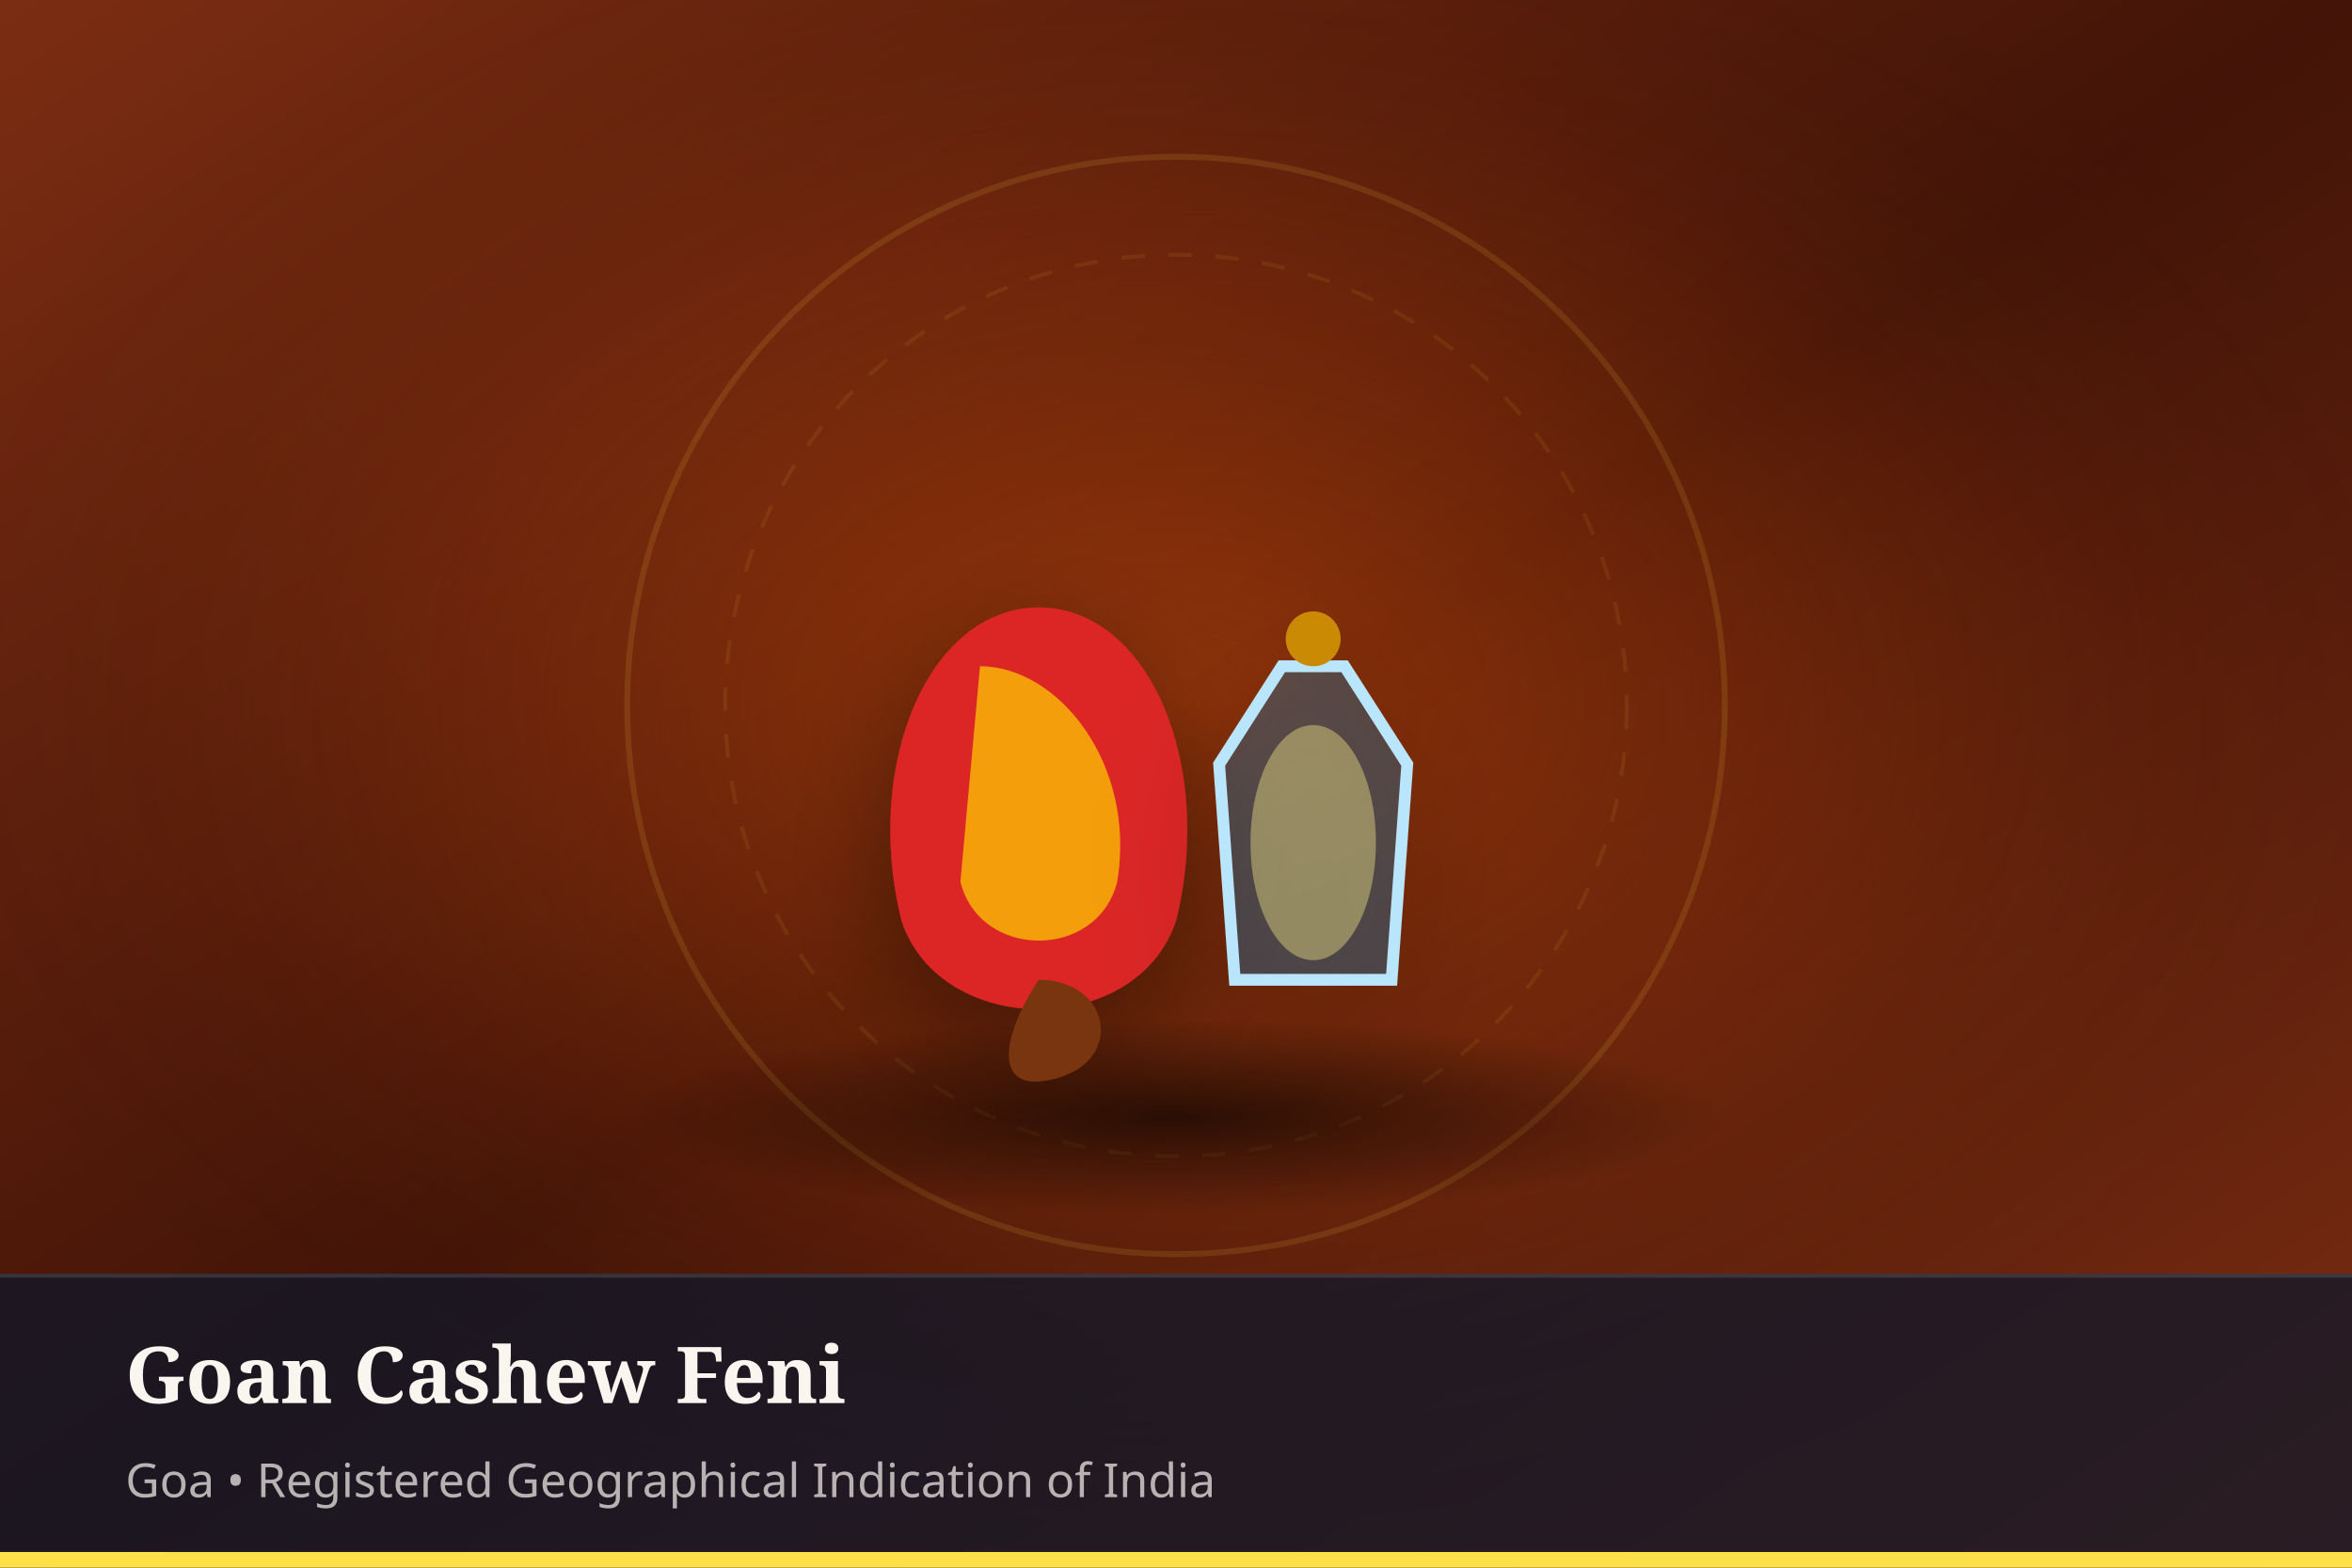
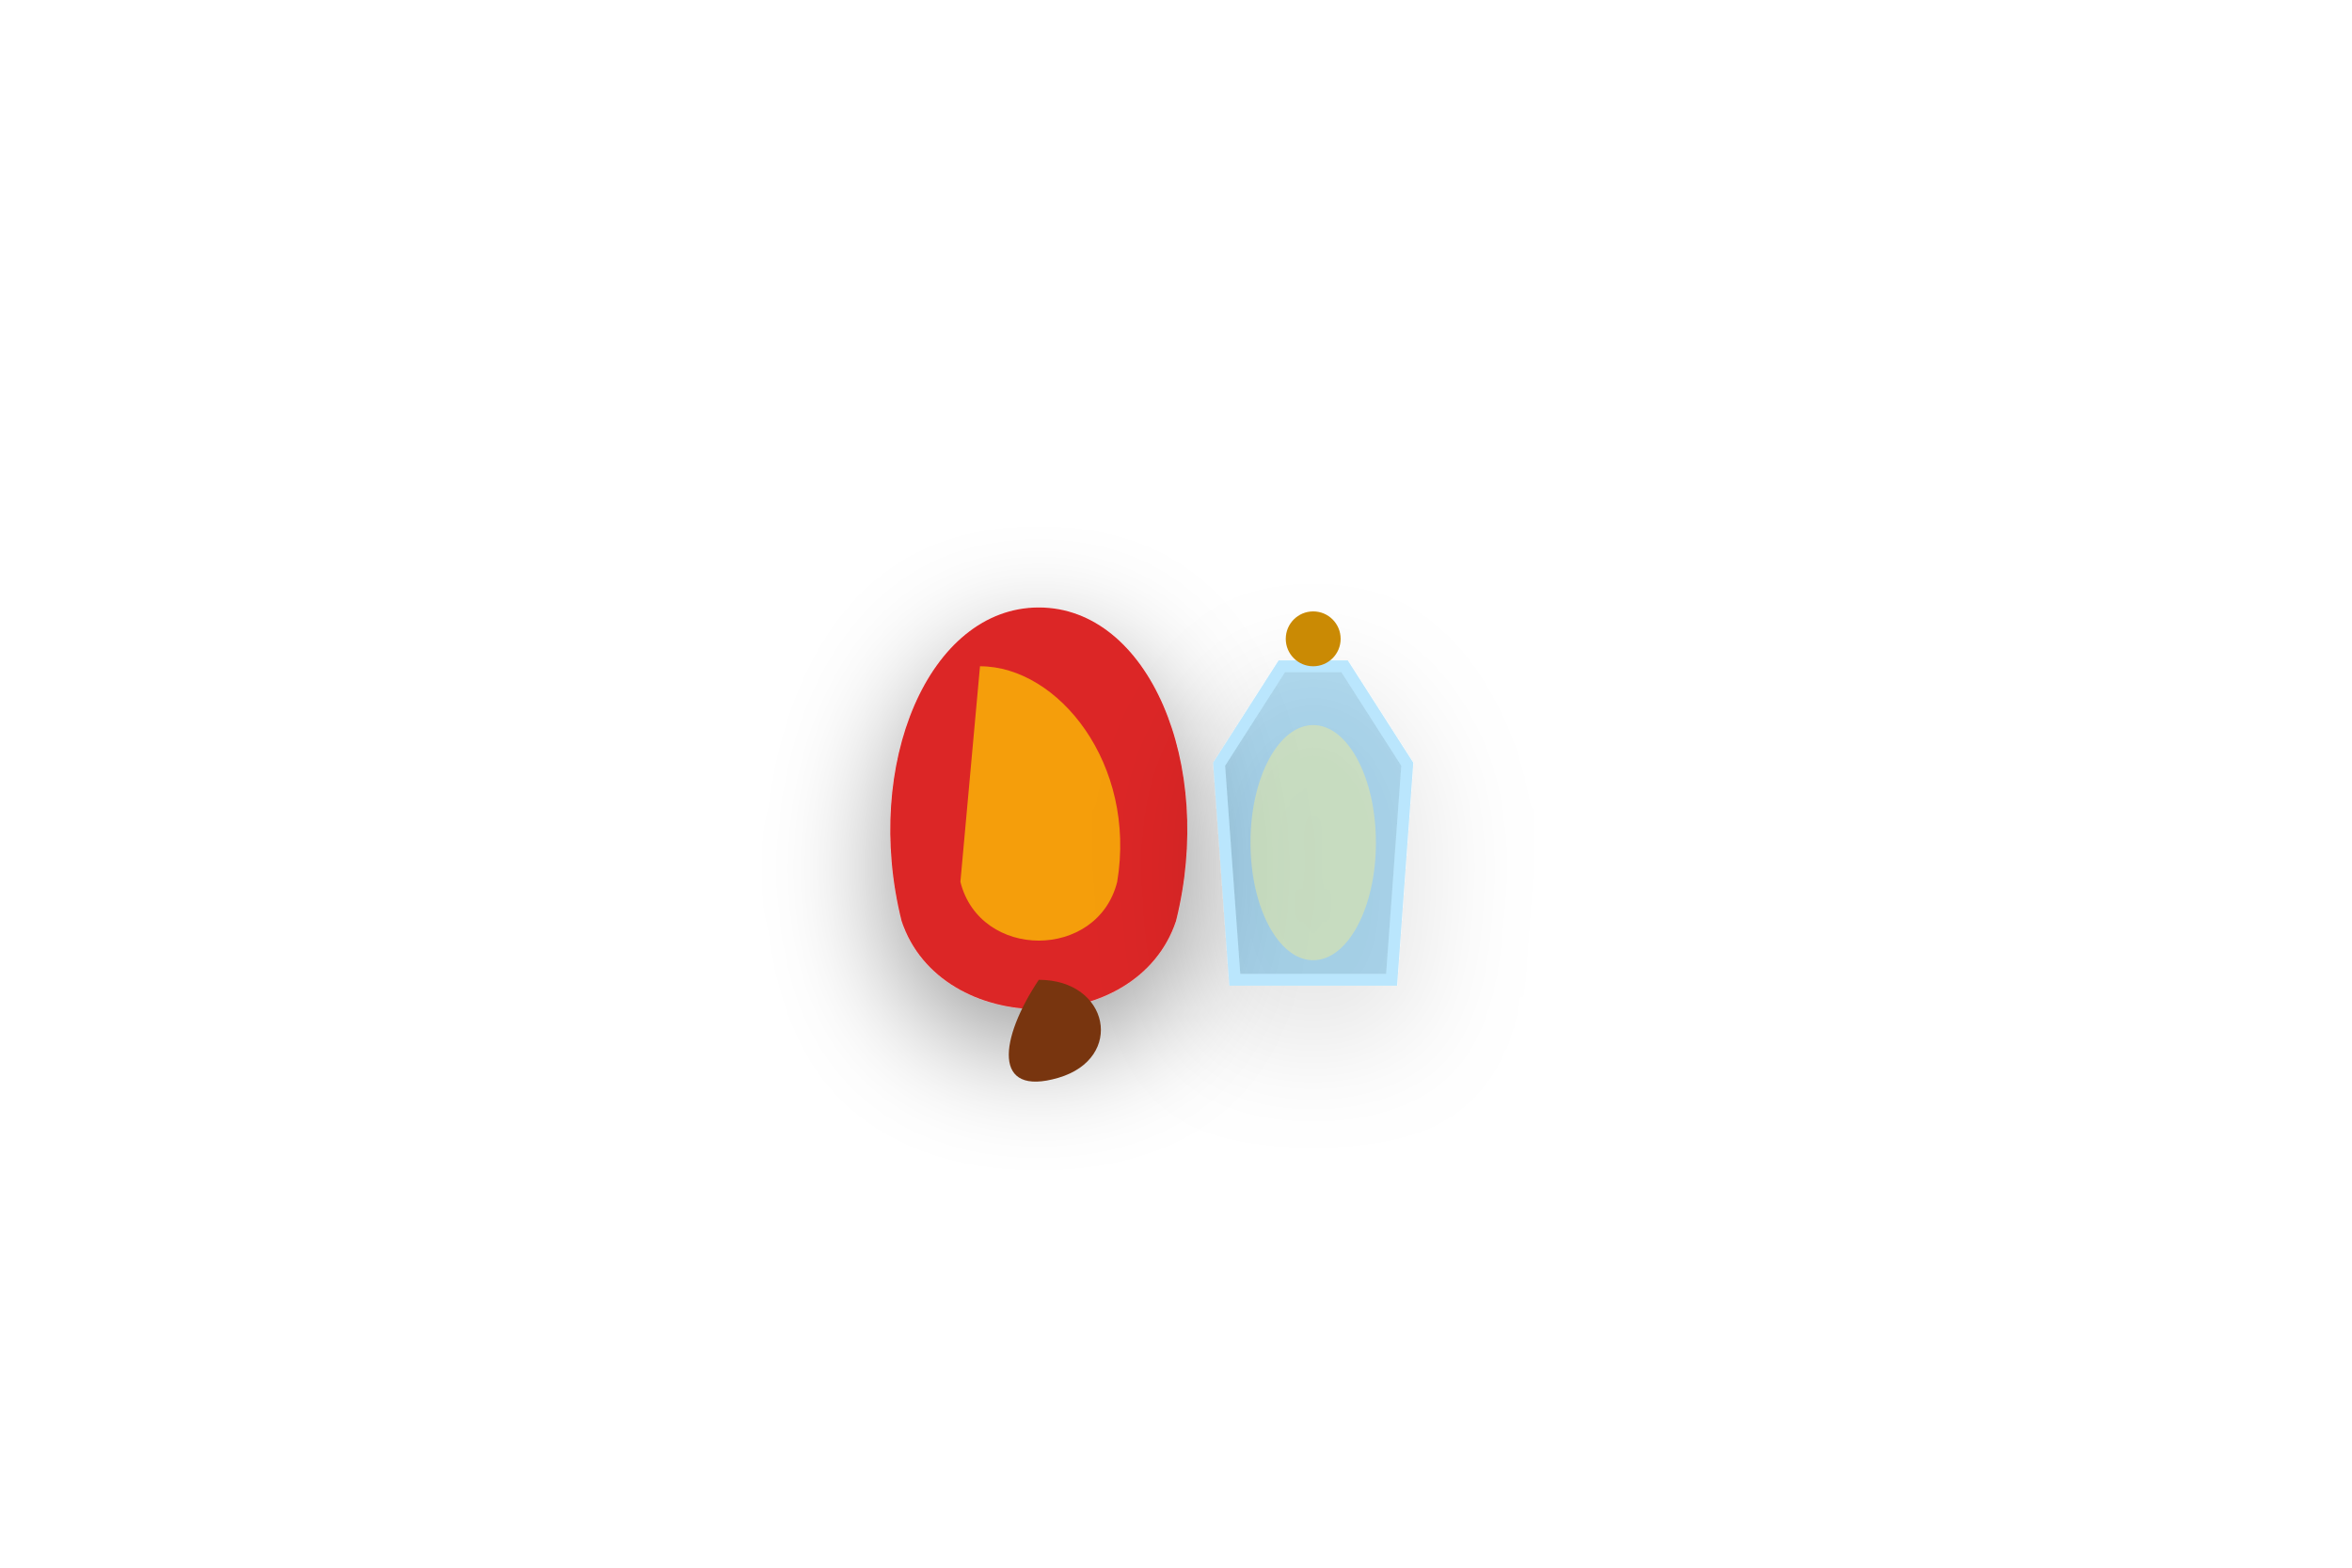
- <svg xmlns="http://www.w3.org/2000/svg" width="600" height="400" viewBox="0 0 600 400">
-   <defs>
-     <linearGradient id="bgGrad_goan-cashew-feni" x1="0%" y1="0%" x2="100%" y2="100%">
-       <stop offset="0%" stop-color="#7C2D12" />
-       <stop offset="50%" stop-color="#431407" />
-       <stop offset="100%" stop-color="#7C2D12" />
-     </linearGradient>
-     <radialGradient id="spotlight_goan-cashew-feni" cx="50%" cy="45%" r="55%">
-       <stop offset="0%" stop-color="#EA580C" stop-opacity="0.45" />
-       <stop offset="60%" stop-color="#EA580C" stop-opacity="0.1" />
-       <stop offset="100%" stop-color="#000000" stop-opacity="0" />
-     </radialGradient>
-     <radialGradient id="floorShadow_goan-cashew-feni" cx="50%" cy="50%" r="50%">
-       <stop offset="0%" stop-color="rgba(0,0,0,0.6)" />
-       <stop offset="100%" stop-color="rgba(0,0,0,0)" />
-     </radialGradient>
-   </defs>
-   <rect width="100%" height="100%" fill="url(#bgGrad_goan-cashew-feni)" />
-   <rect width="100%" height="100%" fill="url(#spotlight_goan-cashew-feni)" />
-   <circle cx="300" cy="180" r="140" fill="none" stroke="#FDE047" stroke-opacity="0.12" stroke-width="1.5" />
-   <circle cx="300" cy="180" r="115" fill="none" stroke="#FDE047" stroke-opacity="0.08" stroke-width="1" stroke-dasharray="6,6" />
-   <ellipse cx="300" cy="285" rx="140" ry="25" fill="url(#floorShadow_goan-cashew-feni)" />
+ <svg xmlns="http://www.w3.org/2000/svg" width="600" height="400" viewBox="0 0 600 400" fill="none">
  <g transform="translate(300, 180)">
    <g transform="translate(-35, 10)">
      <path d="M0,-35 C28,-35 45,5 35,45 C25,75 -25,75 -35,45 C-45,5 -28,-35 0,-35 Z" fill="#DC2626" filter="drop-shadow(0 10px 15px rgba(0,0,0,0.4))" />
      <path d="M-15,-20 C5,-20 25,5 20,35 C15,55 -15,55 -20,35 Z" fill="#F59E0B" />
      <path d="M0,60 C18,60 22,80 5,85 C-12,90 -10,75 0,60 Z" fill="#78350F" />
    </g>
    <g transform="translate(35, 15)">
      <path d="M-20,55 L-24,0 L-8,-25 L8,-25 L24,0 L20,55 Z" fill="#0284C7" fill-opacity="0.3" stroke="#BAE6FD" stroke-width="3" filter="drop-shadow(0 10px 15px rgba(0,0,0,0.3))" />
      <ellipse cx="0" cy="20" rx="16" ry="30" fill="#FEF08A" fill-opacity="0.4" />
      <circle cx="0" cy="-32" r="7" fill="#CA8A04" />
    </g>
  </g>
-   <rect x="0" y="325" width="600" height="75" fill="rgba(15, 23, 42, 0.75)" />
-   <rect x="0" y="325" width="600" height="1" fill="rgba(255, 255, 255, 0.12)" />
-   <text x="32" y="358" fill="#F9F6F0" font-family="'Playfair Display', Georgia, serif" font-size="20" font-weight="700">
-     Goan Cashew Feni
-   </text>
-   <text x="32" y="382" fill="rgba(249, 246, 240, 0.7)" font-family="'Plus Jakarta Sans', sans-serif" font-size="12" font-weight="500">
-     Goa • Registered Geographical Indication of India
-   </text>
-   <rect x="0" y="396" width="600" height="4" fill="#FDE047" />
</svg>
